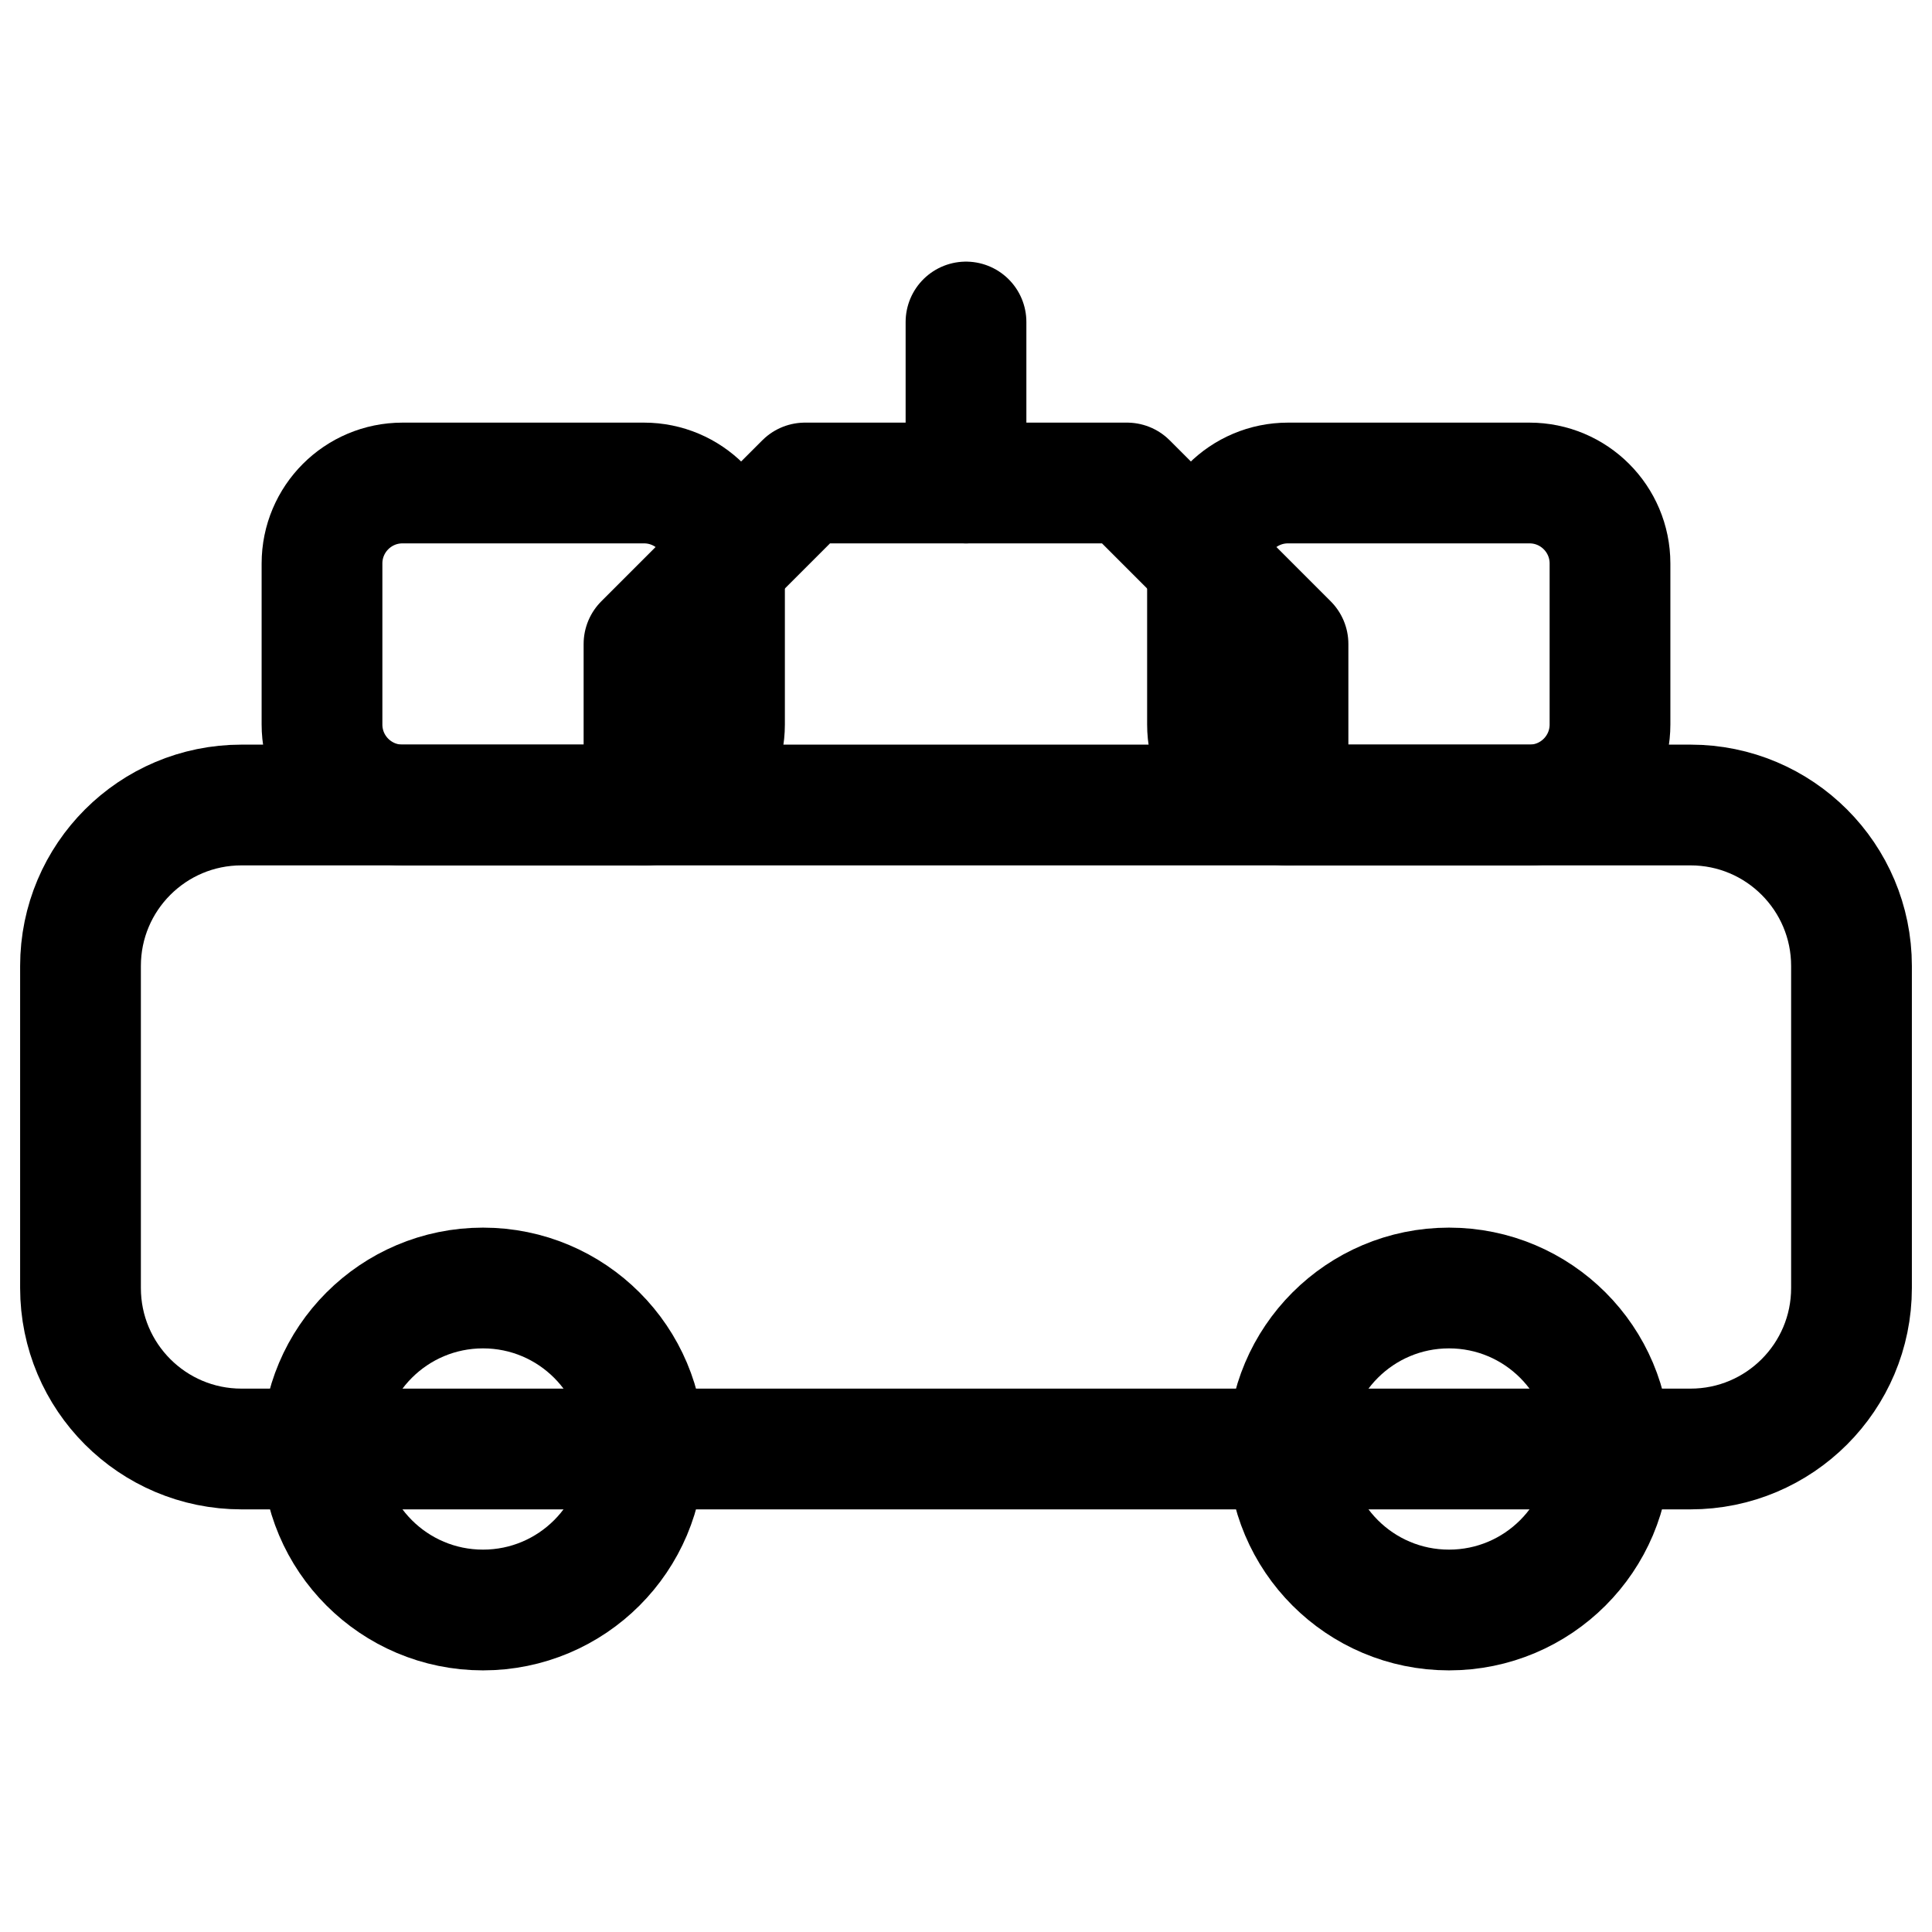
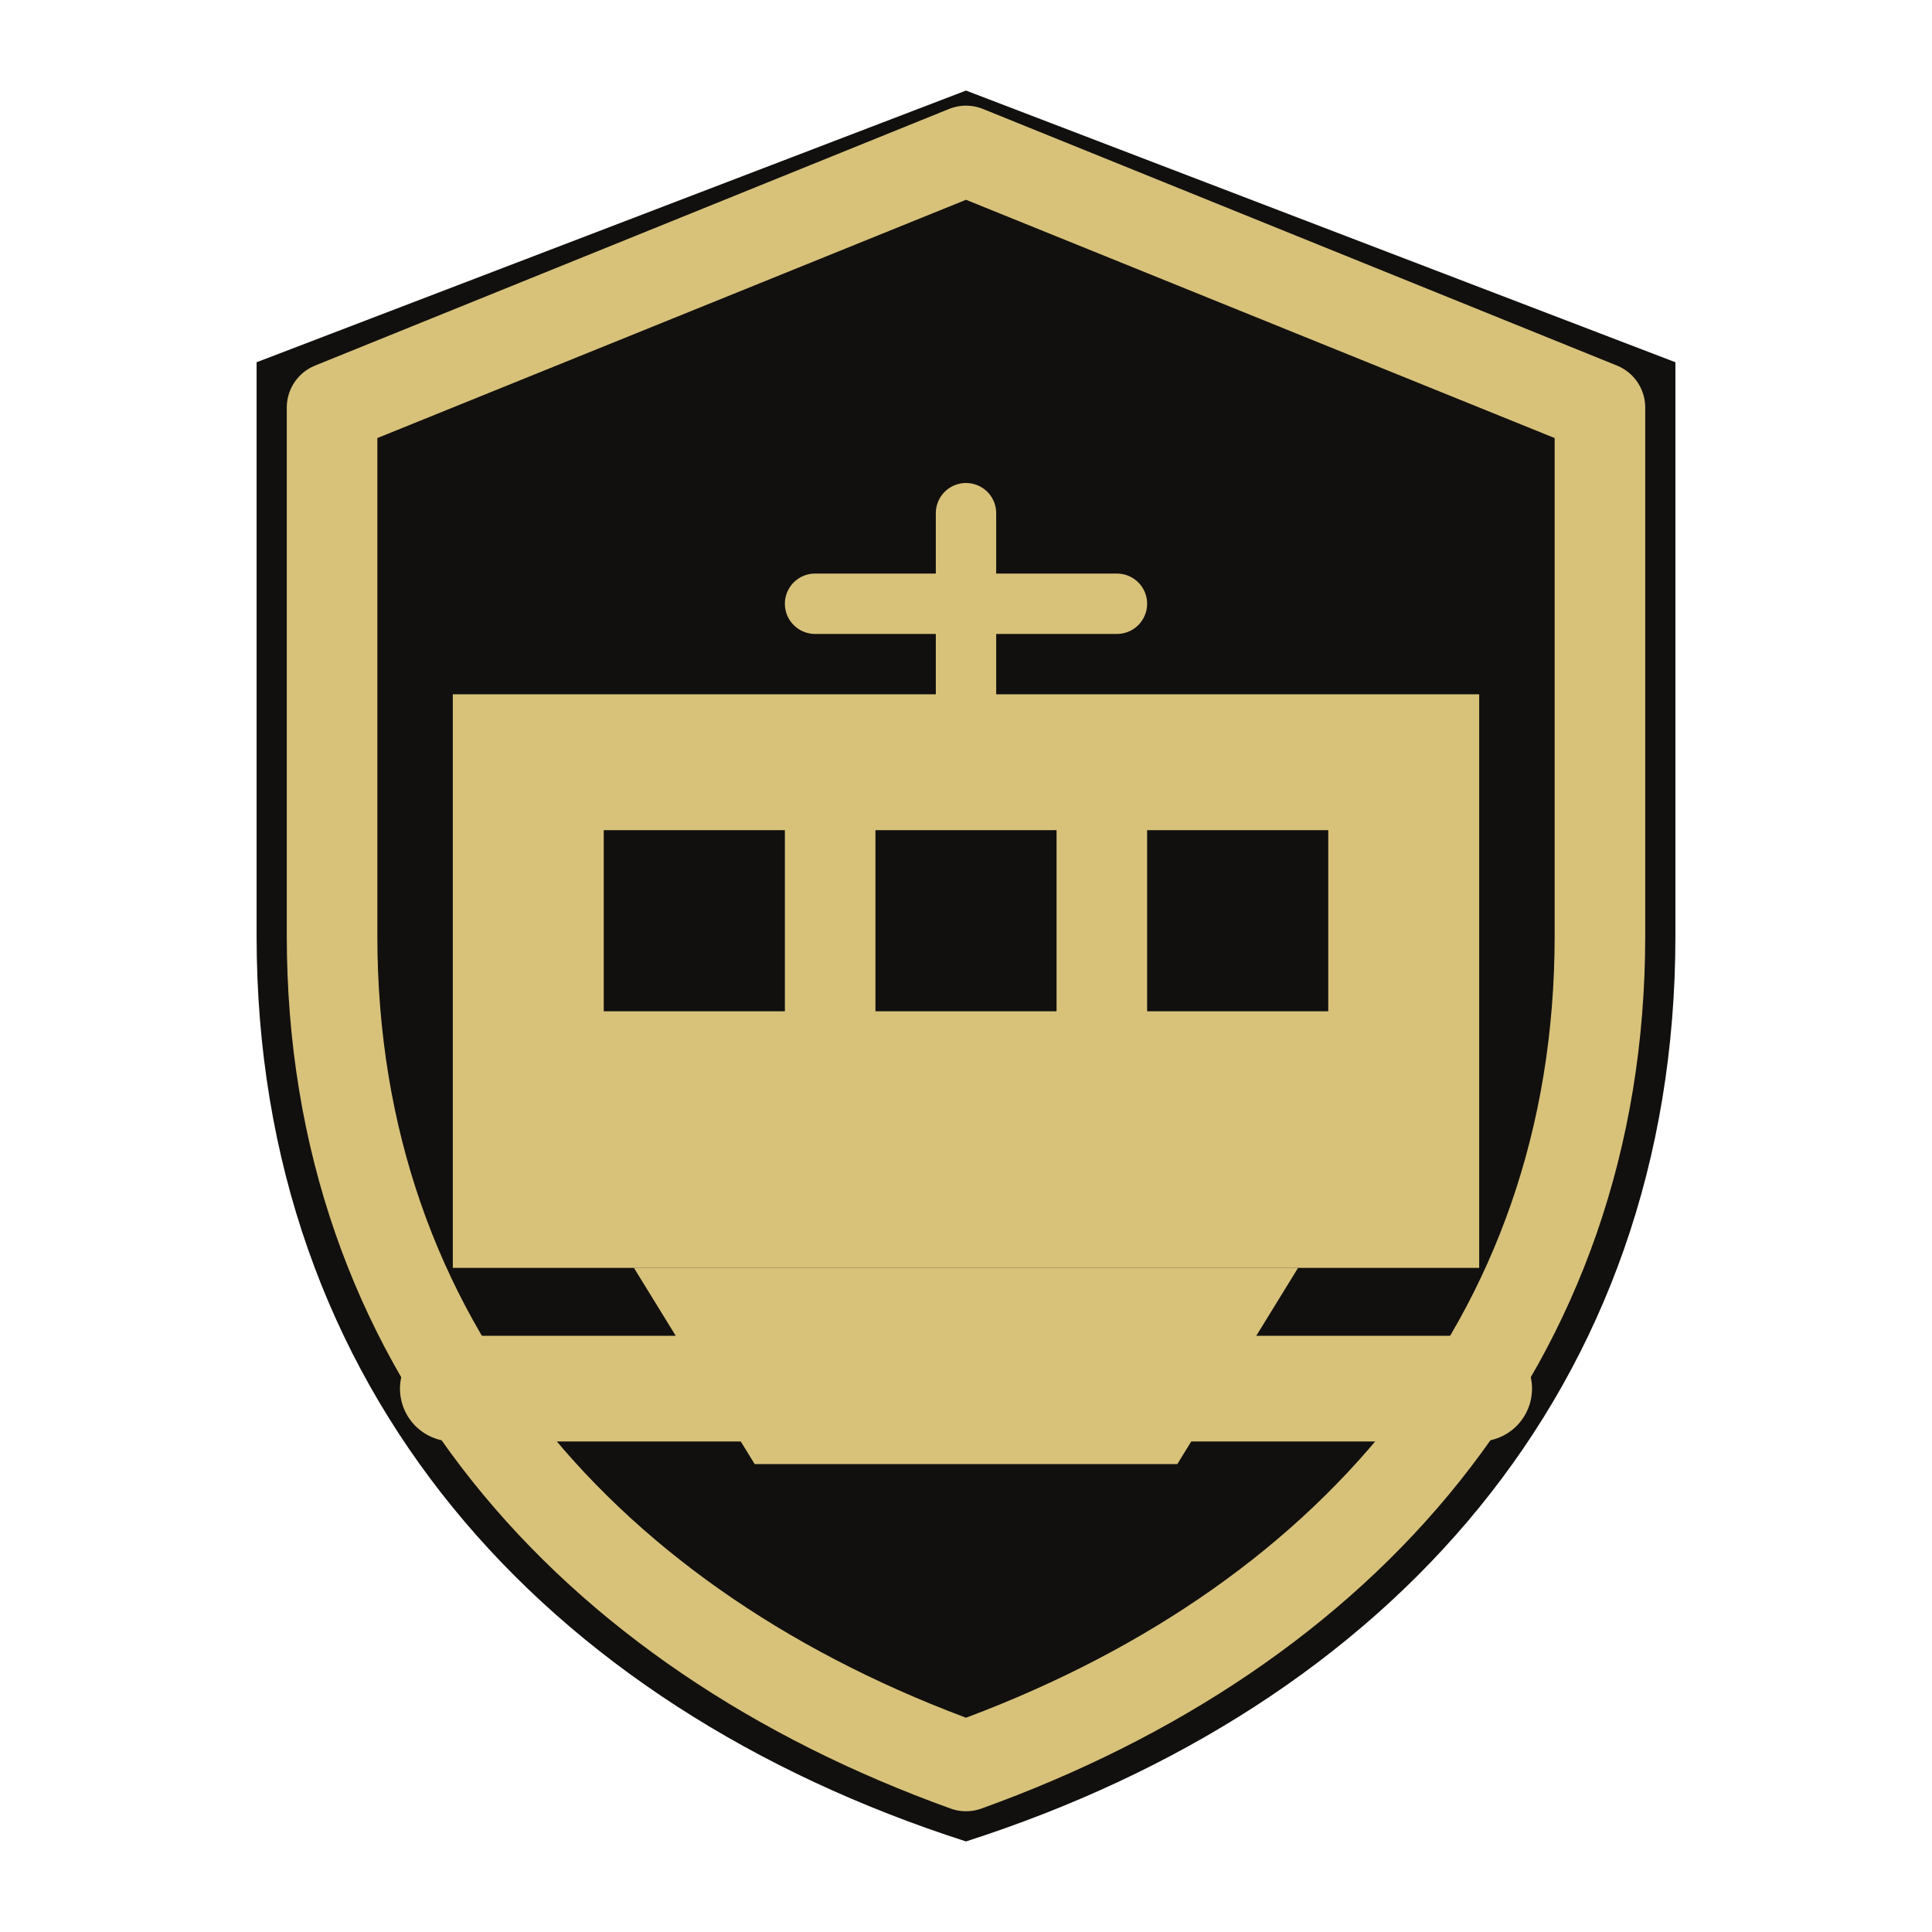
- <svg xmlns="http://www.w3.org/2000/svg" viewBox="0 0 24 24" fill="none" stroke="currentColor" stroke-width="1.5" stroke-linecap="round" stroke-linejoin="round">
-   <rect x="1" y="10" width="22" height="8" rx="2" />
-   <rect x="4" y="6" width="5" height="4" rx="1" />
-   <rect x="15" y="6" width="5" height="4" rx="1" />
-   <circle cx="6" cy="18" r="2" />
-   <circle cx="18" cy="18" r="2" />
-   <path d="M8 10v-2l2-2h4l2 2v2" />
-   <path d="M12 6V4" />
+ <svg xmlns="http://www.w3.org/2000/svg" viewBox="0 0 128 128" role="img" aria-labelledby="title">
+   <defs>
+     <style>
+     .bg{fill:#12100e;}
+     .ring{fill:none;stroke:#d8c27a;stroke-width:6;stroke-linejoin:round;}
+     .gold{fill:#d8c27a;}
+     .dark{fill:#12100e;}
+     .line{fill:none;stroke:#d8c27a;stroke-width:7;stroke-linecap:round;stroke-linejoin:round;}
+     .thin{fill:none;stroke:#d8c27a;stroke-width:4;stroke-linecap:round;stroke-linejoin:round;}
+     .cut{fill:none;stroke:#12100e;stroke-width:6;stroke-linecap:round;stroke-linejoin:round;}
+   </style>
+   </defs>
+   <path class="bg" d="M64 6 111 24v38c0 30-19 51-47 60C36 113 17 92 17 62V24L64 6Z" />
+   <path class="ring" d="M64 10 106 27v35c0 27-17 46-42 55-25-9-42-28-42-55V27L64 10Z" />
+   <path class="gold" d="M30 46h68v38H30z" />
+   <path class="dark" d="M40 55h12v12H40zM58 55h12v12H58zM76 55h12v12H76z" />
+   <path class="gold" d="M42 84h44l-8 13H50l-8-13Z" />
+   <path class="line" d="M30 92h68" />
+   <path class="thin" d="M64 34v12M54 40h20" />
</svg>
